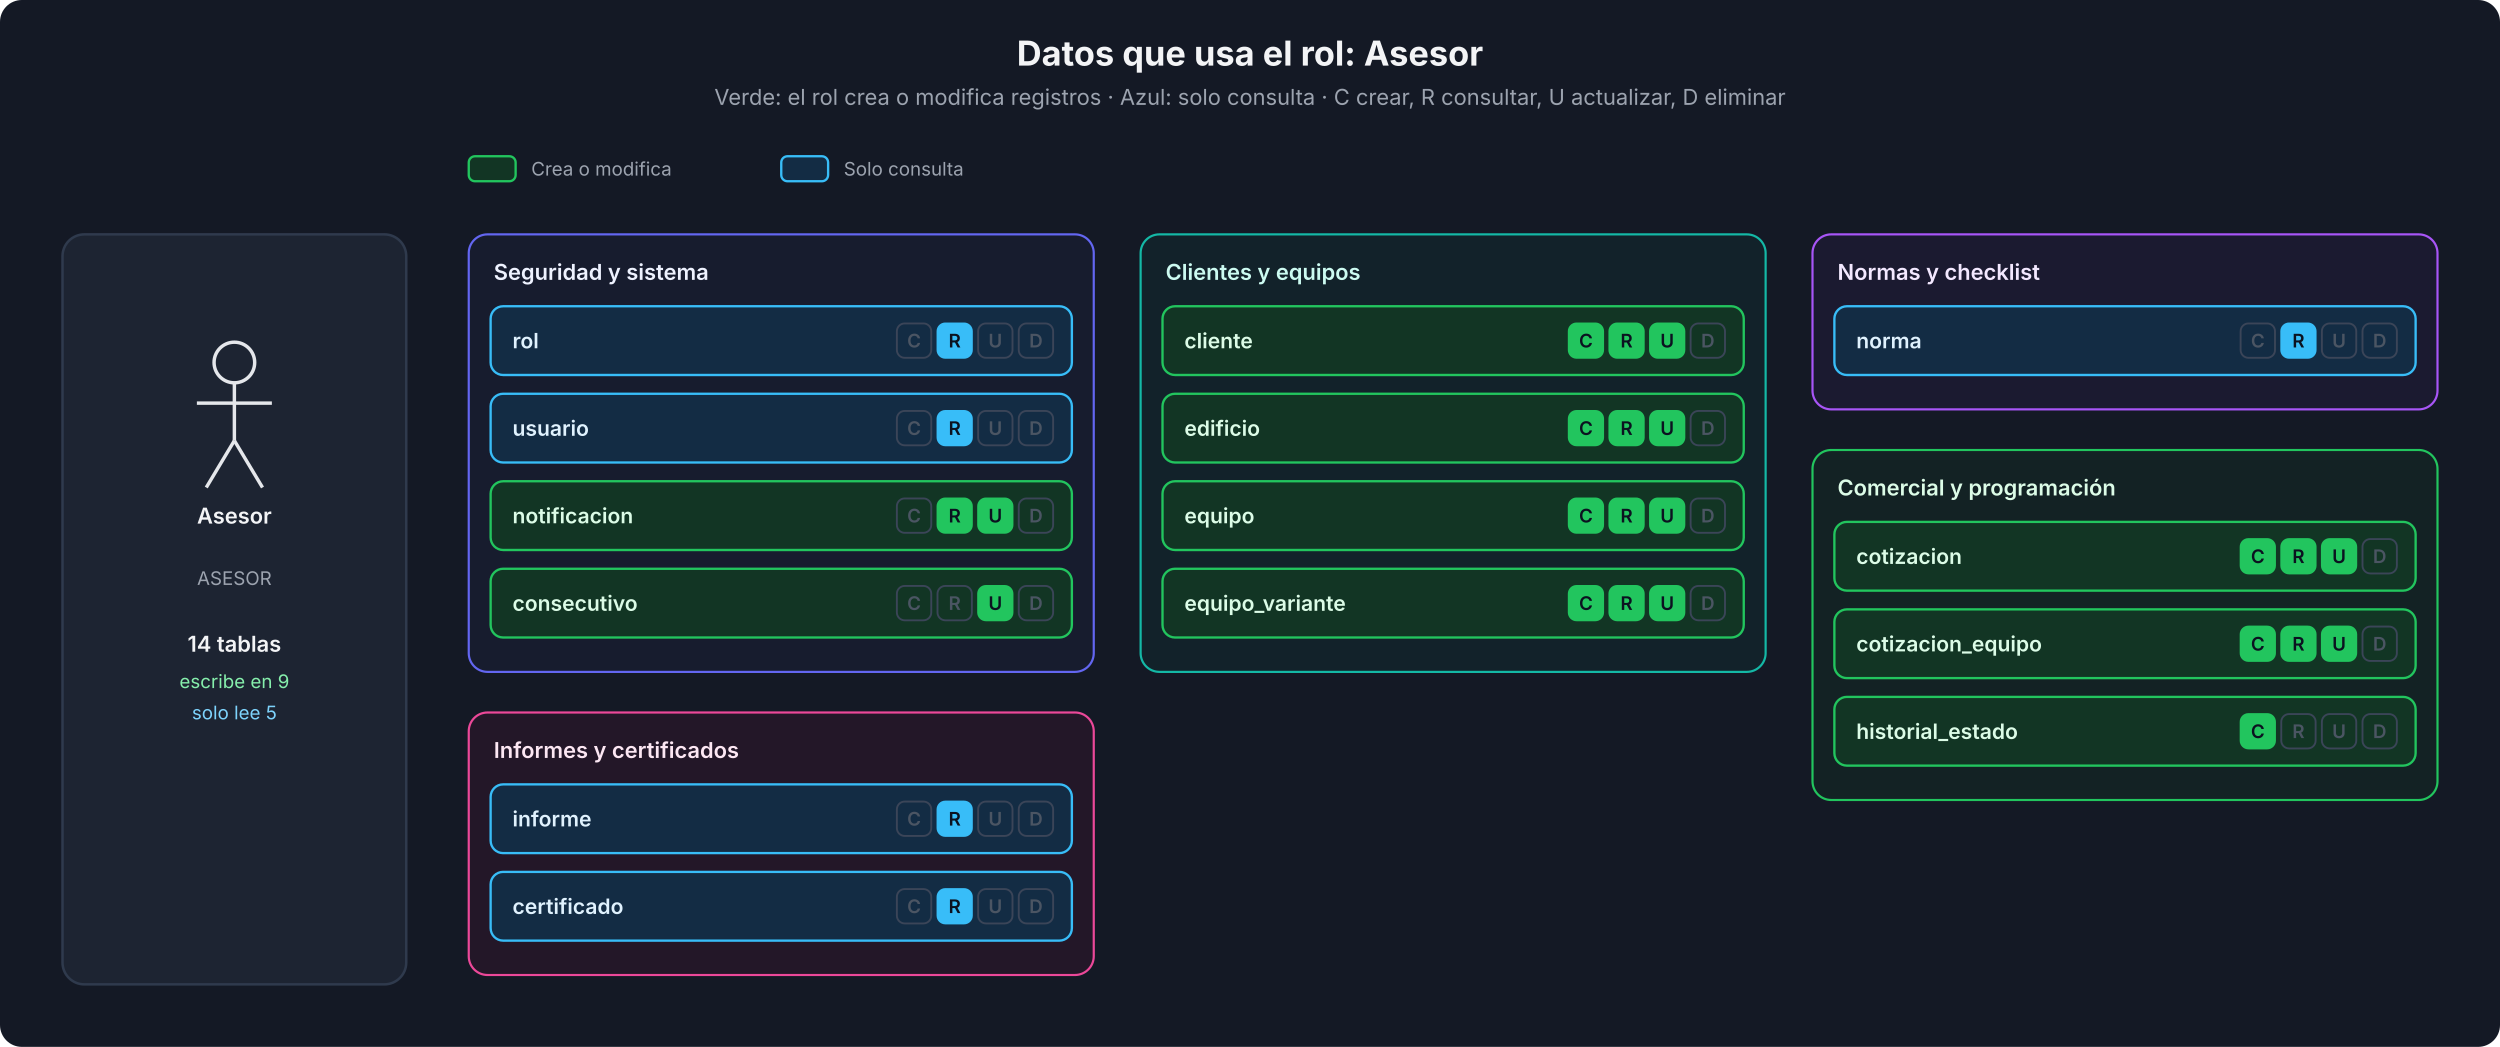
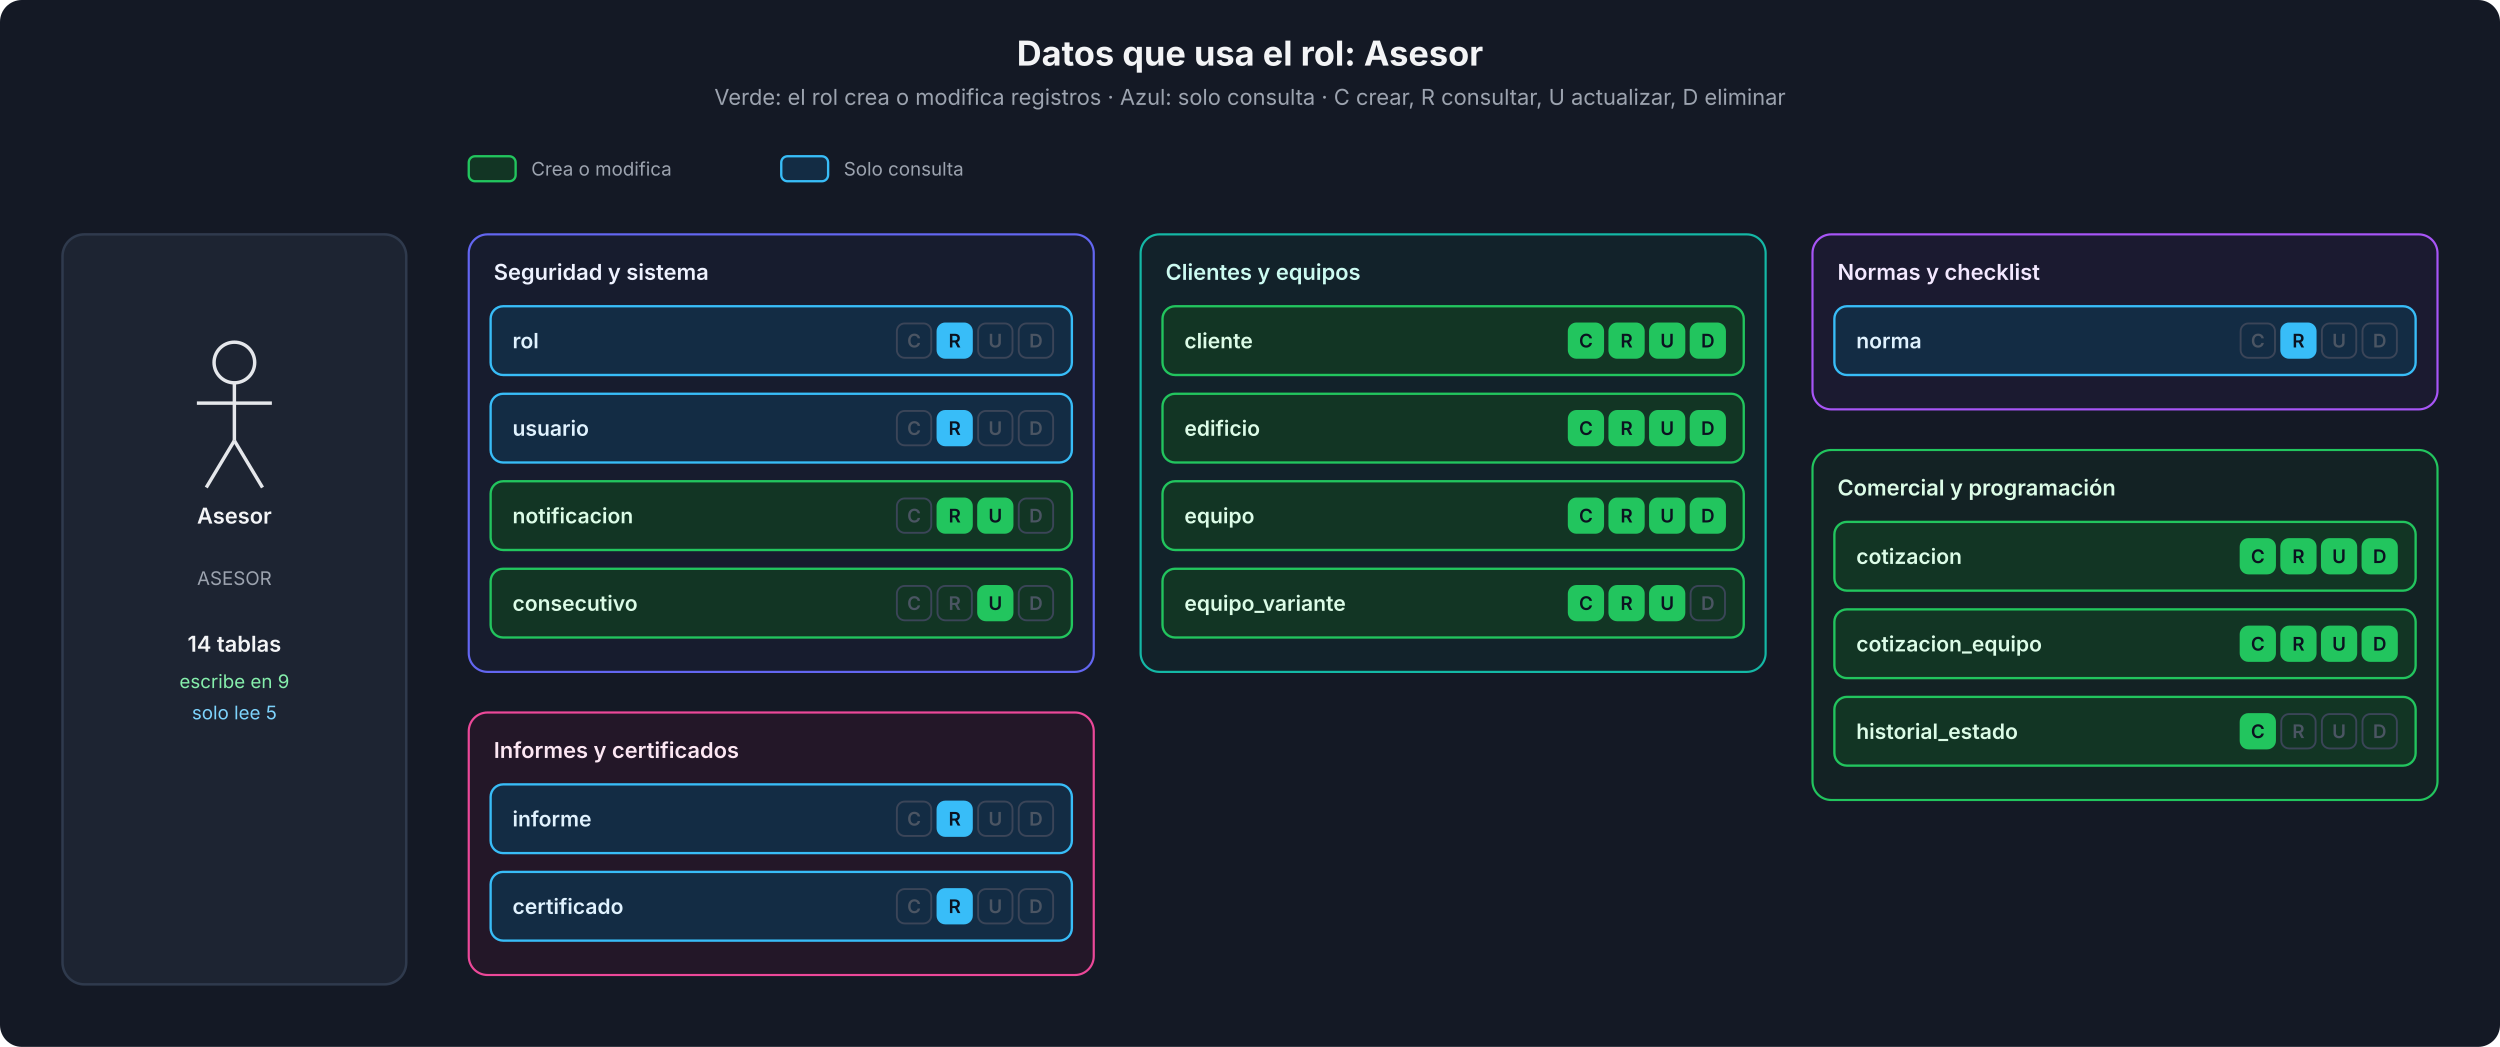
<svg xmlns="http://www.w3.org/2000/svg" width="1600" height="670" viewBox="0 0 1600 670" font-family="Inter, sans-serif">
  <defs>
    <marker id="m22c55e" viewBox="0 0 10 10" refX="9" refY="5" markerWidth="8" markerHeight="8" orient="auto-start-reverse">
      <path d="M0,0 L10,5 L0,10 z" fill="#22c55e" />
    </marker>
    <marker id="m22c55ei" viewBox="0 0 10 10" refX="9" refY="5" markerWidth="8" markerHeight="8" orient="auto-start-reverse">
      <path d="M0,0 L10,5 L0,10 z" fill="#22c55e" />
    </marker>
    <marker id="mf59e0b" viewBox="0 0 10 10" refX="9" refY="5" markerWidth="8" markerHeight="8" orient="auto-start-reverse">
      <path d="M0,0 L10,5 L0,10 z" fill="#f59e0b" />
    </marker>
    <marker id="mf59e0bi" viewBox="0 0 10 10" refX="9" refY="5" markerWidth="8" markerHeight="8" orient="auto-start-reverse">
      <path d="M0,0 L10,5 L0,10 z" fill="#f59e0b" />
    </marker>
    <marker id="mcbd5e1" viewBox="0 0 10 10" refX="9" refY="5" markerWidth="8" markerHeight="8" orient="auto-start-reverse">
      <path d="M0,0 L10,5 L0,10 z" fill="#cbd5e1" />
    </marker>
    <marker id="mcbd5e1i" viewBox="0 0 10 10" refX="9" refY="5" markerWidth="8" markerHeight="8" orient="auto-start-reverse">
      <path d="M0,0 L10,5 L0,10 z" fill="#cbd5e1" />
    </marker>
    <marker id="m7c8aa0" viewBox="0 0 10 10" refX="9" refY="5" markerWidth="8" markerHeight="8" orient="auto-start-reverse">
      <path d="M0,0 L10,5 L0,10 z" fill="#7c8aa0" />
    </marker>
    <marker id="m7c8aa0i" viewBox="0 0 10 10" refX="9" refY="5" markerWidth="8" markerHeight="8" orient="auto-start-reverse">
      <path d="M0,0 L10,5 L0,10 z" fill="#7c8aa0" />
    </marker>
    <marker id="ma5b4fc" viewBox="0 0 10 10" refX="9" refY="5" markerWidth="8" markerHeight="8" orient="auto-start-reverse">
      <path d="M0,0 L10,5 L0,10 z" fill="#a5b4fc" />
    </marker>
    <marker id="ma5b4fci" viewBox="0 0 10 10" refX="9" refY="5" markerWidth="8" markerHeight="8" orient="auto-start-reverse">
      <path d="M0,0 L10,5 L0,10 z" fill="#a5b4fc" />
    </marker>
    <marker id="m94a3b8" viewBox="0 0 10 10" refX="9" refY="5" markerWidth="8" markerHeight="8" orient="auto-start-reverse">
      <path d="M0,0 L10,5 L0,10 z" fill="#94a3b8" />
    </marker>
    <marker id="m94a3b8i" viewBox="0 0 10 10" refX="9" refY="5" markerWidth="8" markerHeight="8" orient="auto-start-reverse">
      <path d="M0,0 L10,5 L0,10 z" fill="#94a3b8" />
    </marker>
  </defs>
  <rect width="1600" height="670" rx="14" fill="#141925" />
  <text x="800.0" y="34" font-size="22" font-weight="700" fill="#f3f4f6" text-anchor="middle" dominant-baseline="central">Datos que usa el rol: Asesor</text>
  <text x="800.0" y="62" font-size="14" fill="#9ca3af" text-anchor="middle" dominant-baseline="central">Verde: el rol crea o modifica registros · Azul: solo consulta · C crear, R consultar, U actualizar, D eliminar</text>
  <rect x="40" y="150" width="220" height="480" rx="14" fill="#1d2432" stroke="#2f3a4d" stroke-width="1.6" />
  <rect x="300" y="150" width="400" height="280" rx="12" fill="#1e2440" fill-opacity="0.35" stroke="#6366f1" stroke-width="1.4" />
  <rect x="730" y="150" width="400" height="280" rx="12" fill="#0f3534" fill-opacity="0.35" stroke="#14b8a6" stroke-width="1.4" />
  <rect x="1160" y="150" width="400" height="112" rx="12" fill="#2a1d45" fill-opacity="0.35" stroke="#a855f7" stroke-width="1.4" />
  <rect x="1160" y="288" width="400" height="224" rx="12" fill="#123524" fill-opacity="0.35" stroke="#22c55e" stroke-width="1.4" />
  <rect x="300" y="456" width="400" height="168" rx="12" fill="#3f1530" fill-opacity="0.35" stroke="#ec4899" stroke-width="1.4" />
  <rect x="300" y="100" width="30" height="16" rx="4" fill="#123524" stroke="#22c55e" stroke-width="1.5" />
  <text x="340.0" y="108.0" font-size="12" fill="#9ca3af" font-weight="400" text-anchor="start" dominant-baseline="central">Crea o modifica</text>
  <rect x="500" y="100" width="30" height="16" rx="4" fill="#132c44" stroke="#38bdf8" stroke-width="1.5" />
  <text x="540.0" y="108.0" font-size="12" fill="#9ca3af" font-weight="400" text-anchor="start" dominant-baseline="central">Solo consulta</text>
  <g stroke="#e5e7eb" stroke-width="2.2" fill="none">
    <circle cx="150" cy="232" r="13" />
    <line x1="150" y1="245" x2="150" y2="282" />
    <line x1="126" y1="258" x2="174" y2="258" />
    <line x1="150" y1="282" x2="132" y2="312" />
    <line x1="150" y1="282" x2="168" y2="312" />
  </g>
  <text x="150.0" y="330.0" font-size="14" fill="#f3f4f6" font-weight="600" text-anchor="middle" dominant-baseline="central">Asesor</text>
  <text x="150.0" y="370.0" font-size="12" fill="#9ca3af" font-weight="400" text-anchor="middle" dominant-baseline="central">ASESOR</text>
  <text x="150.0" y="412.0" font-size="14" fill="#f3f4f6" font-weight="600" text-anchor="middle" dominant-baseline="central">14 tablas</text>
  <text x="150.0" y="436.0" font-size="12" fill="#86efac" font-weight="400" text-anchor="middle" dominant-baseline="central">escribe en 9</text>
  <text x="150.0" y="456.0" font-size="12" fill="#7dd3fc" font-weight="400" text-anchor="middle" dominant-baseline="central">solo lee 5</text>
  <text x="316.0" y="174.0" font-size="14" fill="#eef2ff" font-weight="600" text-anchor="start" dominant-baseline="central">Seguridad y sistema</text>
  <rect x="314" y="196" width="372" height="44" rx="8" fill="#132c44" stroke="#38bdf8" stroke-width="1.5" />
  <text x="328.0" y="218.0" font-size="13.5" fill="#e0f2fe" font-weight="600" text-anchor="start" dominant-baseline="central">rol</text>
  <rect x="574" y="207" width="22" height="22" rx="5" fill="none" stroke="#3b4558" stroke-width="1.2" />
  <text x="585.0" y="218.0" font-size="12" fill="#4b5563" font-weight="600" text-anchor="middle" dominant-baseline="central">C</text>
  <rect x="600" y="207" width="22" height="22" rx="5" fill="#38bdf8" stroke="#38bdf8" stroke-width="1.2" />
  <text x="611.0" y="218.0" font-size="12" fill="#0b1220" font-weight="600" text-anchor="middle" dominant-baseline="central">R</text>
  <rect x="626" y="207" width="22" height="22" rx="5" fill="none" stroke="#3b4558" stroke-width="1.2" />
  <text x="637.0" y="218.0" font-size="12" fill="#4b5563" font-weight="600" text-anchor="middle" dominant-baseline="central">U</text>
  <rect x="652" y="207" width="22" height="22" rx="5" fill="none" stroke="#3b4558" stroke-width="1.2" />
  <text x="663.0" y="218.0" font-size="12" fill="#4b5563" font-weight="600" text-anchor="middle" dominant-baseline="central">D</text>
  <rect x="314" y="252" width="372" height="44" rx="8" fill="#132c44" stroke="#38bdf8" stroke-width="1.5" />
  <text x="328.0" y="274.0" font-size="13.5" fill="#e0f2fe" font-weight="600" text-anchor="start" dominant-baseline="central">usuario</text>
  <rect x="574" y="263" width="22" height="22" rx="5" fill="none" stroke="#3b4558" stroke-width="1.2" />
  <text x="585.0" y="274.0" font-size="12" fill="#4b5563" font-weight="600" text-anchor="middle" dominant-baseline="central">C</text>
  <rect x="600" y="263" width="22" height="22" rx="5" fill="#38bdf8" stroke="#38bdf8" stroke-width="1.2" />
  <text x="611.0" y="274.0" font-size="12" fill="#0b1220" font-weight="600" text-anchor="middle" dominant-baseline="central">R</text>
  <rect x="626" y="263" width="22" height="22" rx="5" fill="none" stroke="#3b4558" stroke-width="1.2" />
  <text x="637.0" y="274.0" font-size="12" fill="#4b5563" font-weight="600" text-anchor="middle" dominant-baseline="central">U</text>
  <rect x="652" y="263" width="22" height="22" rx="5" fill="none" stroke="#3b4558" stroke-width="1.2" />
  <text x="663.0" y="274.0" font-size="12" fill="#4b5563" font-weight="600" text-anchor="middle" dominant-baseline="central">D</text>
  <rect x="314" y="308" width="372" height="44" rx="8" fill="#123524" stroke="#22c55e" stroke-width="1.5" />
  <text x="328.0" y="330.0" font-size="13.5" fill="#dcfce7" font-weight="600" text-anchor="start" dominant-baseline="central">notificacion</text>
  <rect x="574" y="319" width="22" height="22" rx="5" fill="none" stroke="#3b4558" stroke-width="1.2" />
  <text x="585.0" y="330.0" font-size="12" fill="#4b5563" font-weight="600" text-anchor="middle" dominant-baseline="central">C</text>
  <rect x="600" y="319" width="22" height="22" rx="5" fill="#22c55e" stroke="#22c55e" stroke-width="1.2" />
  <text x="611.0" y="330.0" font-size="12" fill="#0b1220" font-weight="600" text-anchor="middle" dominant-baseline="central">R</text>
  <rect x="626" y="319" width="22" height="22" rx="5" fill="#22c55e" stroke="#22c55e" stroke-width="1.2" />
  <text x="637.0" y="330.0" font-size="12" fill="#0b1220" font-weight="600" text-anchor="middle" dominant-baseline="central">U</text>
  <rect x="652" y="319" width="22" height="22" rx="5" fill="none" stroke="#3b4558" stroke-width="1.2" />
  <text x="663.0" y="330.0" font-size="12" fill="#4b5563" font-weight="600" text-anchor="middle" dominant-baseline="central">D</text>
  <rect x="314" y="364" width="372" height="44" rx="8" fill="#123524" stroke="#22c55e" stroke-width="1.5" />
  <text x="328.0" y="386.0" font-size="13.5" fill="#dcfce7" font-weight="600" text-anchor="start" dominant-baseline="central">consecutivo</text>
  <rect x="574" y="375" width="22" height="22" rx="5" fill="none" stroke="#3b4558" stroke-width="1.2" />
  <text x="585.0" y="386.0" font-size="12" fill="#4b5563" font-weight="600" text-anchor="middle" dominant-baseline="central">C</text>
  <rect x="600" y="375" width="22" height="22" rx="5" fill="none" stroke="#3b4558" stroke-width="1.2" />
  <text x="611.0" y="386.0" font-size="12" fill="#4b5563" font-weight="600" text-anchor="middle" dominant-baseline="central">R</text>
  <rect x="626" y="375" width="22" height="22" rx="5" fill="#22c55e" stroke="#22c55e" stroke-width="1.2" />
  <text x="637.0" y="386.0" font-size="12" fill="#0b1220" font-weight="600" text-anchor="middle" dominant-baseline="central">U</text>
  <rect x="652" y="375" width="22" height="22" rx="5" fill="none" stroke="#3b4558" stroke-width="1.2" />
  <text x="663.0" y="386.0" font-size="12" fill="#4b5563" font-weight="600" text-anchor="middle" dominant-baseline="central">D</text>
  <text x="746.0" y="174.0" font-size="14" fill="#ccfbf1" font-weight="600" text-anchor="start" dominant-baseline="central">Clientes y equipos</text>
  <rect x="744" y="196" width="372" height="44" rx="8" fill="#123524" stroke="#22c55e" stroke-width="1.5" />
  <text x="758.0" y="218.0" font-size="13.5" fill="#dcfce7" font-weight="600" text-anchor="start" dominant-baseline="central">cliente</text>
  <rect x="1004" y="207" width="22" height="22" rx="5" fill="#22c55e" stroke="#22c55e" stroke-width="1.2" />
  <text x="1015.0" y="218.0" font-size="12" fill="#0b1220" font-weight="600" text-anchor="middle" dominant-baseline="central">C</text>
  <rect x="1030" y="207" width="22" height="22" rx="5" fill="#22c55e" stroke="#22c55e" stroke-width="1.2" />
  <text x="1041.0" y="218.0" font-size="12" fill="#0b1220" font-weight="600" text-anchor="middle" dominant-baseline="central">R</text>
  <rect x="1056" y="207" width="22" height="22" rx="5" fill="#22c55e" stroke="#22c55e" stroke-width="1.2" />
  <text x="1067.0" y="218.0" font-size="12" fill="#0b1220" font-weight="600" text-anchor="middle" dominant-baseline="central">U</text>
-   <rect x="1082" y="207" width="22" height="22" rx="5" fill="none" stroke="#3b4558" stroke-width="1.2" />
-   <text x="1093.0" y="218.0" font-size="12" fill="#4b5563" font-weight="600" text-anchor="middle" dominant-baseline="central">D</text>
+   <rect x="1082" y="207" width="22" height="22" rx="5" fill="#22c55e" stroke="#22c55e" stroke-width="1.2" />
+   <text x="1093.0" y="218.0" font-size="12" fill="#0b1220" font-weight="600" text-anchor="middle" dominant-baseline="central">D</text>
  <rect x="744" y="252" width="372" height="44" rx="8" fill="#123524" stroke="#22c55e" stroke-width="1.5" />
  <text x="758.0" y="274.0" font-size="13.5" fill="#dcfce7" font-weight="600" text-anchor="start" dominant-baseline="central">edificio</text>
  <rect x="1004" y="263" width="22" height="22" rx="5" fill="#22c55e" stroke="#22c55e" stroke-width="1.2" />
  <text x="1015.0" y="274.0" font-size="12" fill="#0b1220" font-weight="600" text-anchor="middle" dominant-baseline="central">C</text>
  <rect x="1030" y="263" width="22" height="22" rx="5" fill="#22c55e" stroke="#22c55e" stroke-width="1.2" />
  <text x="1041.0" y="274.0" font-size="12" fill="#0b1220" font-weight="600" text-anchor="middle" dominant-baseline="central">R</text>
  <rect x="1056" y="263" width="22" height="22" rx="5" fill="#22c55e" stroke="#22c55e" stroke-width="1.2" />
  <text x="1067.0" y="274.0" font-size="12" fill="#0b1220" font-weight="600" text-anchor="middle" dominant-baseline="central">U</text>
-   <rect x="1082" y="263" width="22" height="22" rx="5" fill="none" stroke="#3b4558" stroke-width="1.2" />
-   <text x="1093.0" y="274.0" font-size="12" fill="#4b5563" font-weight="600" text-anchor="middle" dominant-baseline="central">D</text>
+   <rect x="1082" y="263" width="22" height="22" rx="5" fill="#22c55e" stroke="#22c55e" stroke-width="1.2" />
+   <text x="1093.0" y="274.0" font-size="12" fill="#0b1220" font-weight="600" text-anchor="middle" dominant-baseline="central">D</text>
  <rect x="744" y="308" width="372" height="44" rx="8" fill="#123524" stroke="#22c55e" stroke-width="1.5" />
  <text x="758.0" y="330.0" font-size="13.5" fill="#dcfce7" font-weight="600" text-anchor="start" dominant-baseline="central">equipo</text>
  <rect x="1004" y="319" width="22" height="22" rx="5" fill="#22c55e" stroke="#22c55e" stroke-width="1.2" />
  <text x="1015.0" y="330.0" font-size="12" fill="#0b1220" font-weight="600" text-anchor="middle" dominant-baseline="central">C</text>
  <rect x="1030" y="319" width="22" height="22" rx="5" fill="#22c55e" stroke="#22c55e" stroke-width="1.2" />
  <text x="1041.0" y="330.0" font-size="12" fill="#0b1220" font-weight="600" text-anchor="middle" dominant-baseline="central">R</text>
  <rect x="1056" y="319" width="22" height="22" rx="5" fill="#22c55e" stroke="#22c55e" stroke-width="1.2" />
  <text x="1067.0" y="330.0" font-size="12" fill="#0b1220" font-weight="600" text-anchor="middle" dominant-baseline="central">U</text>
-   <rect x="1082" y="319" width="22" height="22" rx="5" fill="none" stroke="#3b4558" stroke-width="1.2" />
-   <text x="1093.0" y="330.0" font-size="12" fill="#4b5563" font-weight="600" text-anchor="middle" dominant-baseline="central">D</text>
+   <rect x="1082" y="319" width="22" height="22" rx="5" fill="#22c55e" stroke="#22c55e" stroke-width="1.2" />
+   <text x="1093.0" y="330.0" font-size="12" fill="#0b1220" font-weight="600" text-anchor="middle" dominant-baseline="central">D</text>
  <rect x="744" y="364" width="372" height="44" rx="8" fill="#123524" stroke="#22c55e" stroke-width="1.5" />
  <text x="758.0" y="386.0" font-size="13.5" fill="#dcfce7" font-weight="600" text-anchor="start" dominant-baseline="central">equipo_variante</text>
  <rect x="1004" y="375" width="22" height="22" rx="5" fill="#22c55e" stroke="#22c55e" stroke-width="1.2" />
  <text x="1015.0" y="386.0" font-size="12" fill="#0b1220" font-weight="600" text-anchor="middle" dominant-baseline="central">C</text>
  <rect x="1030" y="375" width="22" height="22" rx="5" fill="#22c55e" stroke="#22c55e" stroke-width="1.2" />
  <text x="1041.0" y="386.0" font-size="12" fill="#0b1220" font-weight="600" text-anchor="middle" dominant-baseline="central">R</text>
  <rect x="1056" y="375" width="22" height="22" rx="5" fill="#22c55e" stroke="#22c55e" stroke-width="1.2" />
  <text x="1067.0" y="386.0" font-size="12" fill="#0b1220" font-weight="600" text-anchor="middle" dominant-baseline="central">U</text>
  <rect x="1082" y="375" width="22" height="22" rx="5" fill="none" stroke="#3b4558" stroke-width="1.2" />
  <text x="1093.0" y="386.0" font-size="12" fill="#4b5563" font-weight="600" text-anchor="middle" dominant-baseline="central">D</text>
  <text x="1176.0" y="174.0" font-size="14" fill="#f3e8ff" font-weight="600" text-anchor="start" dominant-baseline="central">Normas y checklist</text>
  <rect x="1174" y="196" width="372" height="44" rx="8" fill="#132c44" stroke="#38bdf8" stroke-width="1.5" />
  <text x="1188.0" y="218.0" font-size="13.5" fill="#e0f2fe" font-weight="600" text-anchor="start" dominant-baseline="central">norma</text>
  <rect x="1434" y="207" width="22" height="22" rx="5" fill="none" stroke="#3b4558" stroke-width="1.2" />
  <text x="1445.0" y="218.0" font-size="12" fill="#4b5563" font-weight="600" text-anchor="middle" dominant-baseline="central">C</text>
  <rect x="1460" y="207" width="22" height="22" rx="5" fill="#38bdf8" stroke="#38bdf8" stroke-width="1.2" />
  <text x="1471.0" y="218.0" font-size="12" fill="#0b1220" font-weight="600" text-anchor="middle" dominant-baseline="central">R</text>
  <rect x="1486" y="207" width="22" height="22" rx="5" fill="none" stroke="#3b4558" stroke-width="1.2" />
  <text x="1497.0" y="218.0" font-size="12" fill="#4b5563" font-weight="600" text-anchor="middle" dominant-baseline="central">U</text>
  <rect x="1512" y="207" width="22" height="22" rx="5" fill="none" stroke="#3b4558" stroke-width="1.2" />
  <text x="1523.0" y="218.0" font-size="12" fill="#4b5563" font-weight="600" text-anchor="middle" dominant-baseline="central">D</text>
  <text x="1176.0" y="312.0" font-size="14" fill="#dcfce7" font-weight="600" text-anchor="start" dominant-baseline="central">Comercial y programación</text>
  <rect x="1174" y="334" width="372" height="44" rx="8" fill="#123524" stroke="#22c55e" stroke-width="1.5" />
  <text x="1188.0" y="356.0" font-size="13.5" fill="#dcfce7" font-weight="600" text-anchor="start" dominant-baseline="central">cotizacion</text>
  <rect x="1434" y="345" width="22" height="22" rx="5" fill="#22c55e" stroke="#22c55e" stroke-width="1.2" />
  <text x="1445.0" y="356.0" font-size="12" fill="#0b1220" font-weight="600" text-anchor="middle" dominant-baseline="central">C</text>
  <rect x="1460" y="345" width="22" height="22" rx="5" fill="#22c55e" stroke="#22c55e" stroke-width="1.2" />
  <text x="1471.0" y="356.0" font-size="12" fill="#0b1220" font-weight="600" text-anchor="middle" dominant-baseline="central">R</text>
  <rect x="1486" y="345" width="22" height="22" rx="5" fill="#22c55e" stroke="#22c55e" stroke-width="1.2" />
  <text x="1497.0" y="356.0" font-size="12" fill="#0b1220" font-weight="600" text-anchor="middle" dominant-baseline="central">U</text>
-   <rect x="1512" y="345" width="22" height="22" rx="5" fill="none" stroke="#3b4558" stroke-width="1.2" />
-   <text x="1523.0" y="356.0" font-size="12" fill="#4b5563" font-weight="600" text-anchor="middle" dominant-baseline="central">D</text>
+   <rect x="1512" y="345" width="22" height="22" rx="5" fill="#22c55e" stroke="#22c55e" stroke-width="1.2" />
+   <text x="1523.0" y="356.0" font-size="12" fill="#0b1220" font-weight="600" text-anchor="middle" dominant-baseline="central">D</text>
  <rect x="1174" y="390" width="372" height="44" rx="8" fill="#123524" stroke="#22c55e" stroke-width="1.5" />
  <text x="1188.0" y="412.0" font-size="13.5" fill="#dcfce7" font-weight="600" text-anchor="start" dominant-baseline="central">cotizacion_equipo</text>
  <rect x="1434" y="401" width="22" height="22" rx="5" fill="#22c55e" stroke="#22c55e" stroke-width="1.2" />
  <text x="1445.0" y="412.0" font-size="12" fill="#0b1220" font-weight="600" text-anchor="middle" dominant-baseline="central">C</text>
  <rect x="1460" y="401" width="22" height="22" rx="5" fill="#22c55e" stroke="#22c55e" stroke-width="1.2" />
  <text x="1471.0" y="412.0" font-size="12" fill="#0b1220" font-weight="600" text-anchor="middle" dominant-baseline="central">R</text>
  <rect x="1486" y="401" width="22" height="22" rx="5" fill="#22c55e" stroke="#22c55e" stroke-width="1.2" />
  <text x="1497.0" y="412.0" font-size="12" fill="#0b1220" font-weight="600" text-anchor="middle" dominant-baseline="central">U</text>
-   <rect x="1512" y="401" width="22" height="22" rx="5" fill="none" stroke="#3b4558" stroke-width="1.2" />
-   <text x="1523.0" y="412.0" font-size="12" fill="#4b5563" font-weight="600" text-anchor="middle" dominant-baseline="central">D</text>
+   <rect x="1512" y="401" width="22" height="22" rx="5" fill="#22c55e" stroke="#22c55e" stroke-width="1.2" />
+   <text x="1523.0" y="412.0" font-size="12" fill="#0b1220" font-weight="600" text-anchor="middle" dominant-baseline="central">D</text>
  <rect x="1174" y="446" width="372" height="44" rx="8" fill="#123524" stroke="#22c55e" stroke-width="1.5" />
  <text x="1188.0" y="468.0" font-size="13.5" fill="#dcfce7" font-weight="600" text-anchor="start" dominant-baseline="central">historial_estado</text>
  <rect x="1434" y="457" width="22" height="22" rx="5" fill="#22c55e" stroke="#22c55e" stroke-width="1.2" />
  <text x="1445.0" y="468.0" font-size="12" fill="#0b1220" font-weight="600" text-anchor="middle" dominant-baseline="central">C</text>
  <rect x="1460" y="457" width="22" height="22" rx="5" fill="none" stroke="#3b4558" stroke-width="1.2" />
  <text x="1471.0" y="468.0" font-size="12" fill="#4b5563" font-weight="600" text-anchor="middle" dominant-baseline="central">R</text>
  <rect x="1486" y="457" width="22" height="22" rx="5" fill="none" stroke="#3b4558" stroke-width="1.2" />
  <text x="1497.0" y="468.0" font-size="12" fill="#4b5563" font-weight="600" text-anchor="middle" dominant-baseline="central">U</text>
  <rect x="1512" y="457" width="22" height="22" rx="5" fill="none" stroke="#3b4558" stroke-width="1.2" />
  <text x="1523.0" y="468.0" font-size="12" fill="#4b5563" font-weight="600" text-anchor="middle" dominant-baseline="central">D</text>
  <text x="316.0" y="480.0" font-size="14" fill="#fce7f3" font-weight="600" text-anchor="start" dominant-baseline="central">Informes y certificados</text>
  <rect x="314" y="502" width="372" height="44" rx="8" fill="#132c44" stroke="#38bdf8" stroke-width="1.5" />
  <text x="328.0" y="524.0" font-size="13.5" fill="#e0f2fe" font-weight="600" text-anchor="start" dominant-baseline="central">informe</text>
  <rect x="574" y="513" width="22" height="22" rx="5" fill="none" stroke="#3b4558" stroke-width="1.2" />
  <text x="585.0" y="524.0" font-size="12" fill="#4b5563" font-weight="600" text-anchor="middle" dominant-baseline="central">C</text>
  <rect x="600" y="513" width="22" height="22" rx="5" fill="#38bdf8" stroke="#38bdf8" stroke-width="1.2" />
  <text x="611.0" y="524.0" font-size="12" fill="#0b1220" font-weight="600" text-anchor="middle" dominant-baseline="central">R</text>
  <rect x="626" y="513" width="22" height="22" rx="5" fill="none" stroke="#3b4558" stroke-width="1.2" />
  <text x="637.0" y="524.0" font-size="12" fill="#4b5563" font-weight="600" text-anchor="middle" dominant-baseline="central">U</text>
  <rect x="652" y="513" width="22" height="22" rx="5" fill="none" stroke="#3b4558" stroke-width="1.2" />
  <text x="663.0" y="524.0" font-size="12" fill="#4b5563" font-weight="600" text-anchor="middle" dominant-baseline="central">D</text>
  <rect x="314" y="558" width="372" height="44" rx="8" fill="#132c44" stroke="#38bdf8" stroke-width="1.5" />
  <text x="328.0" y="580.0" font-size="13.5" fill="#e0f2fe" font-weight="600" text-anchor="start" dominant-baseline="central">certificado</text>
  <rect x="574" y="569" width="22" height="22" rx="5" fill="none" stroke="#3b4558" stroke-width="1.2" />
  <text x="585.0" y="580.0" font-size="12" fill="#4b5563" font-weight="600" text-anchor="middle" dominant-baseline="central">C</text>
  <rect x="600" y="569" width="22" height="22" rx="5" fill="#38bdf8" stroke="#38bdf8" stroke-width="1.2" />
  <text x="611.0" y="580.0" font-size="12" fill="#0b1220" font-weight="600" text-anchor="middle" dominant-baseline="central">R</text>
  <rect x="626" y="569" width="22" height="22" rx="5" fill="none" stroke="#3b4558" stroke-width="1.2" />
  <text x="637.0" y="580.0" font-size="12" fill="#4b5563" font-weight="600" text-anchor="middle" dominant-baseline="central">U</text>
  <rect x="652" y="569" width="22" height="22" rx="5" fill="none" stroke="#3b4558" stroke-width="1.2" />
  <text x="663.0" y="580.0" font-size="12" fill="#4b5563" font-weight="600" text-anchor="middle" dominant-baseline="central">D</text>
</svg>
